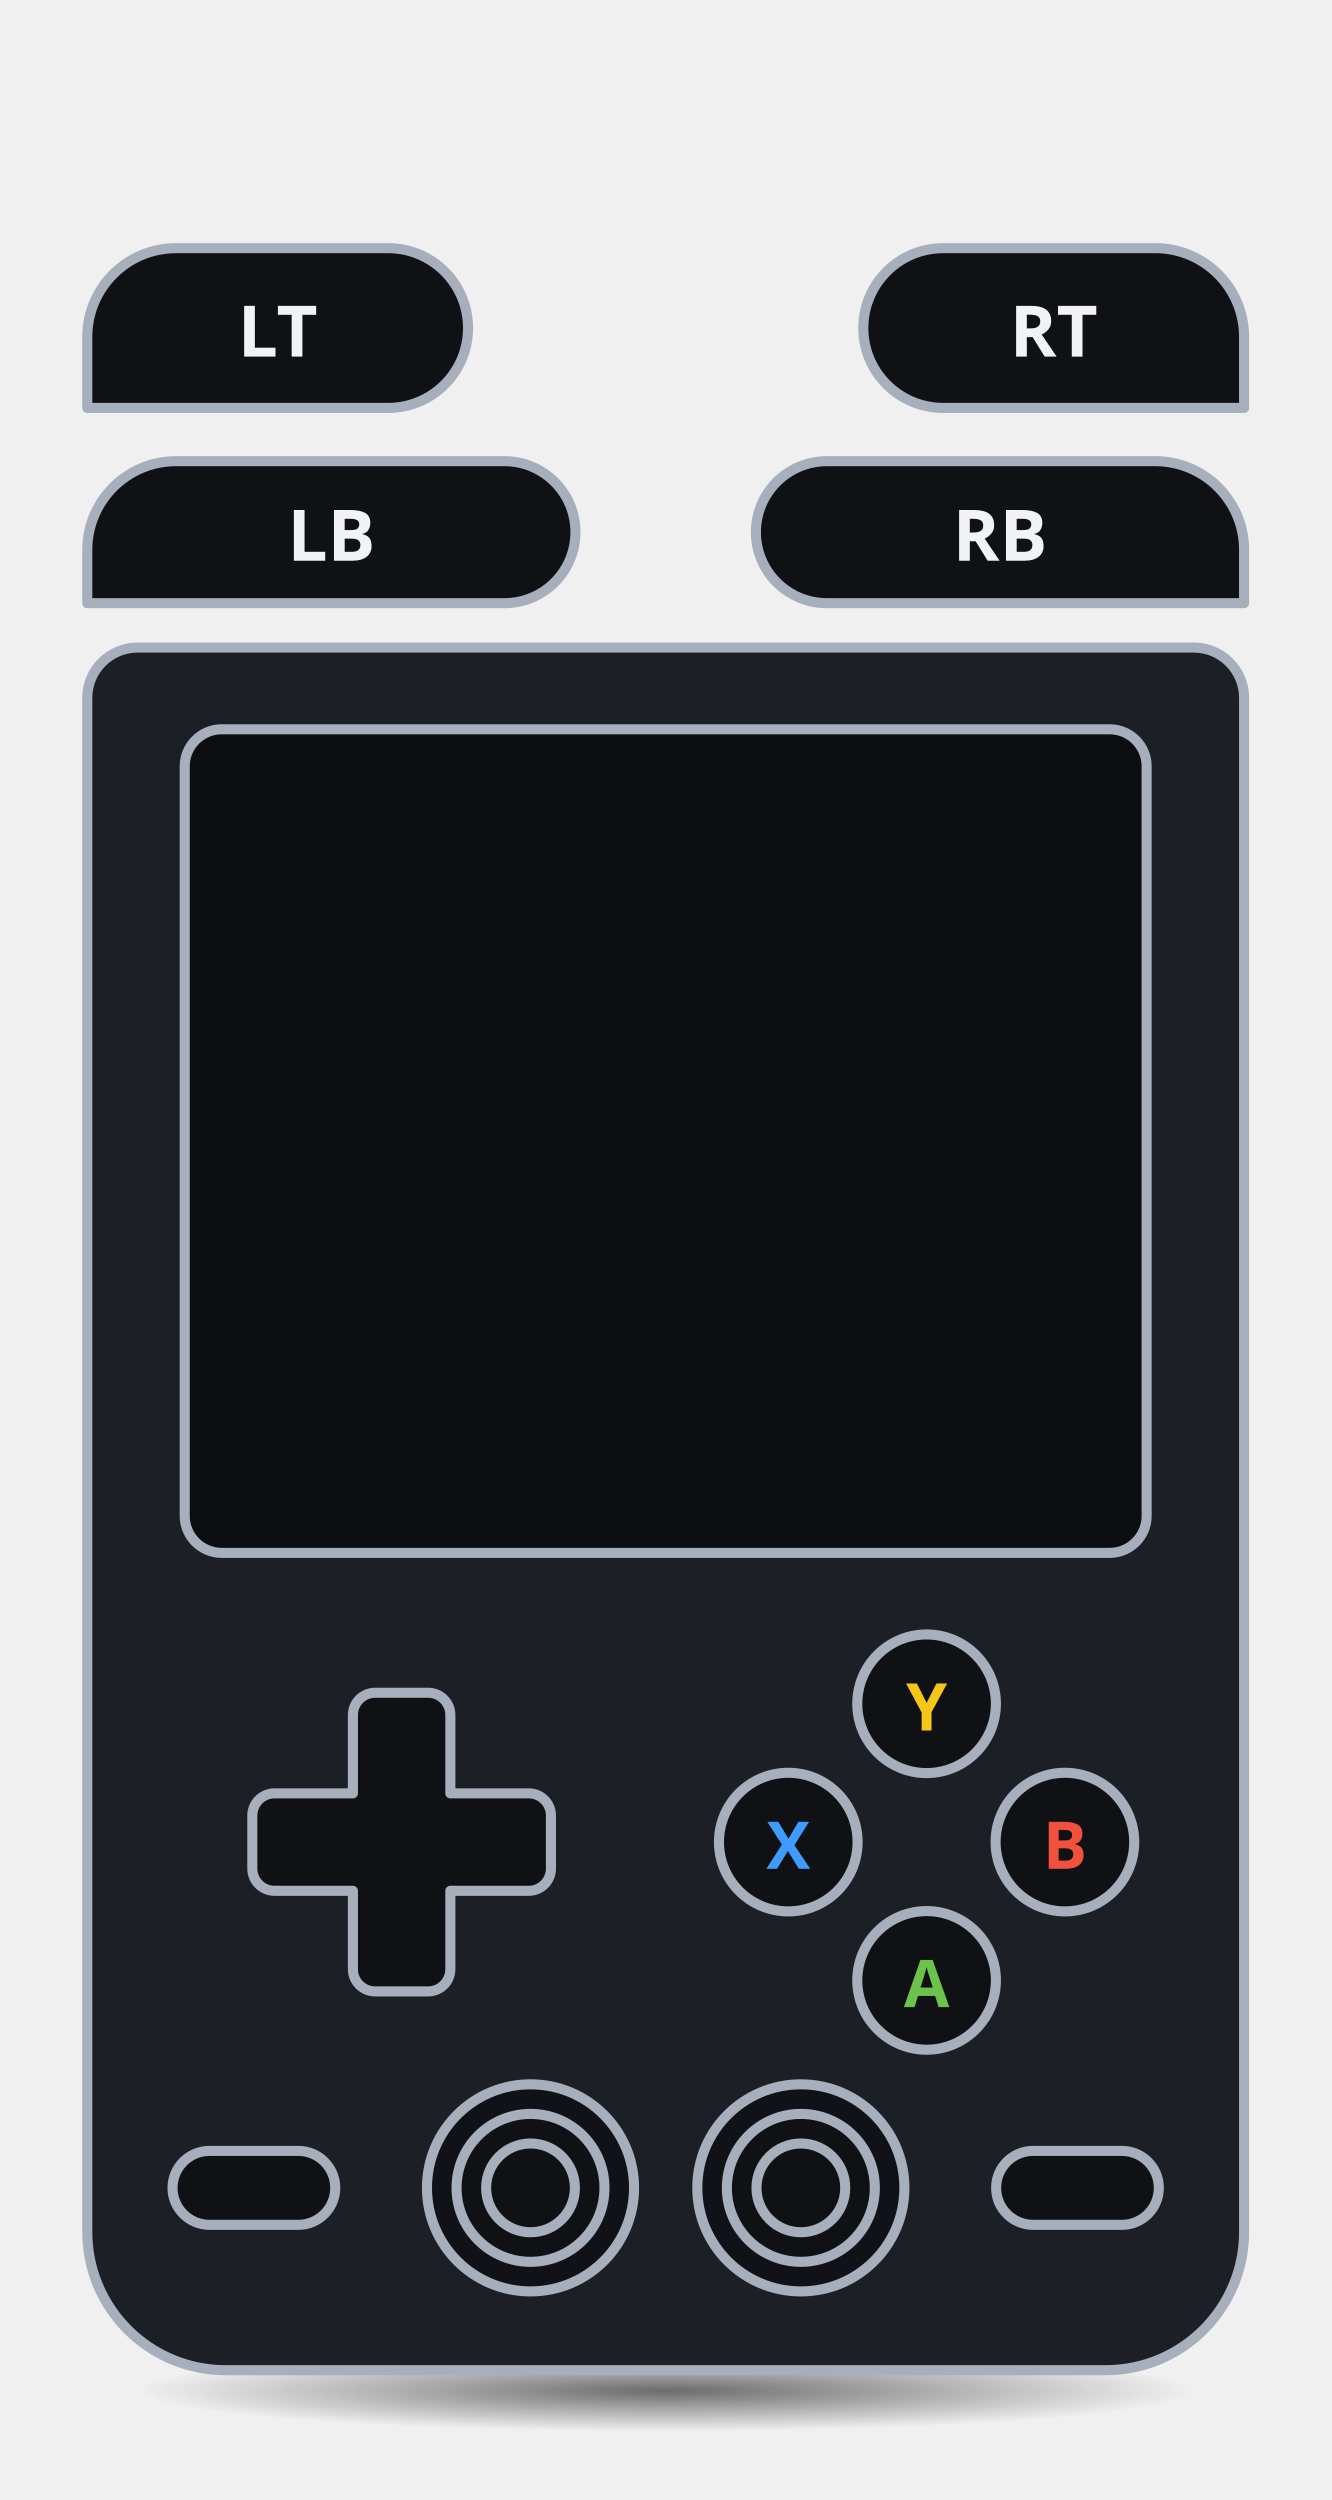
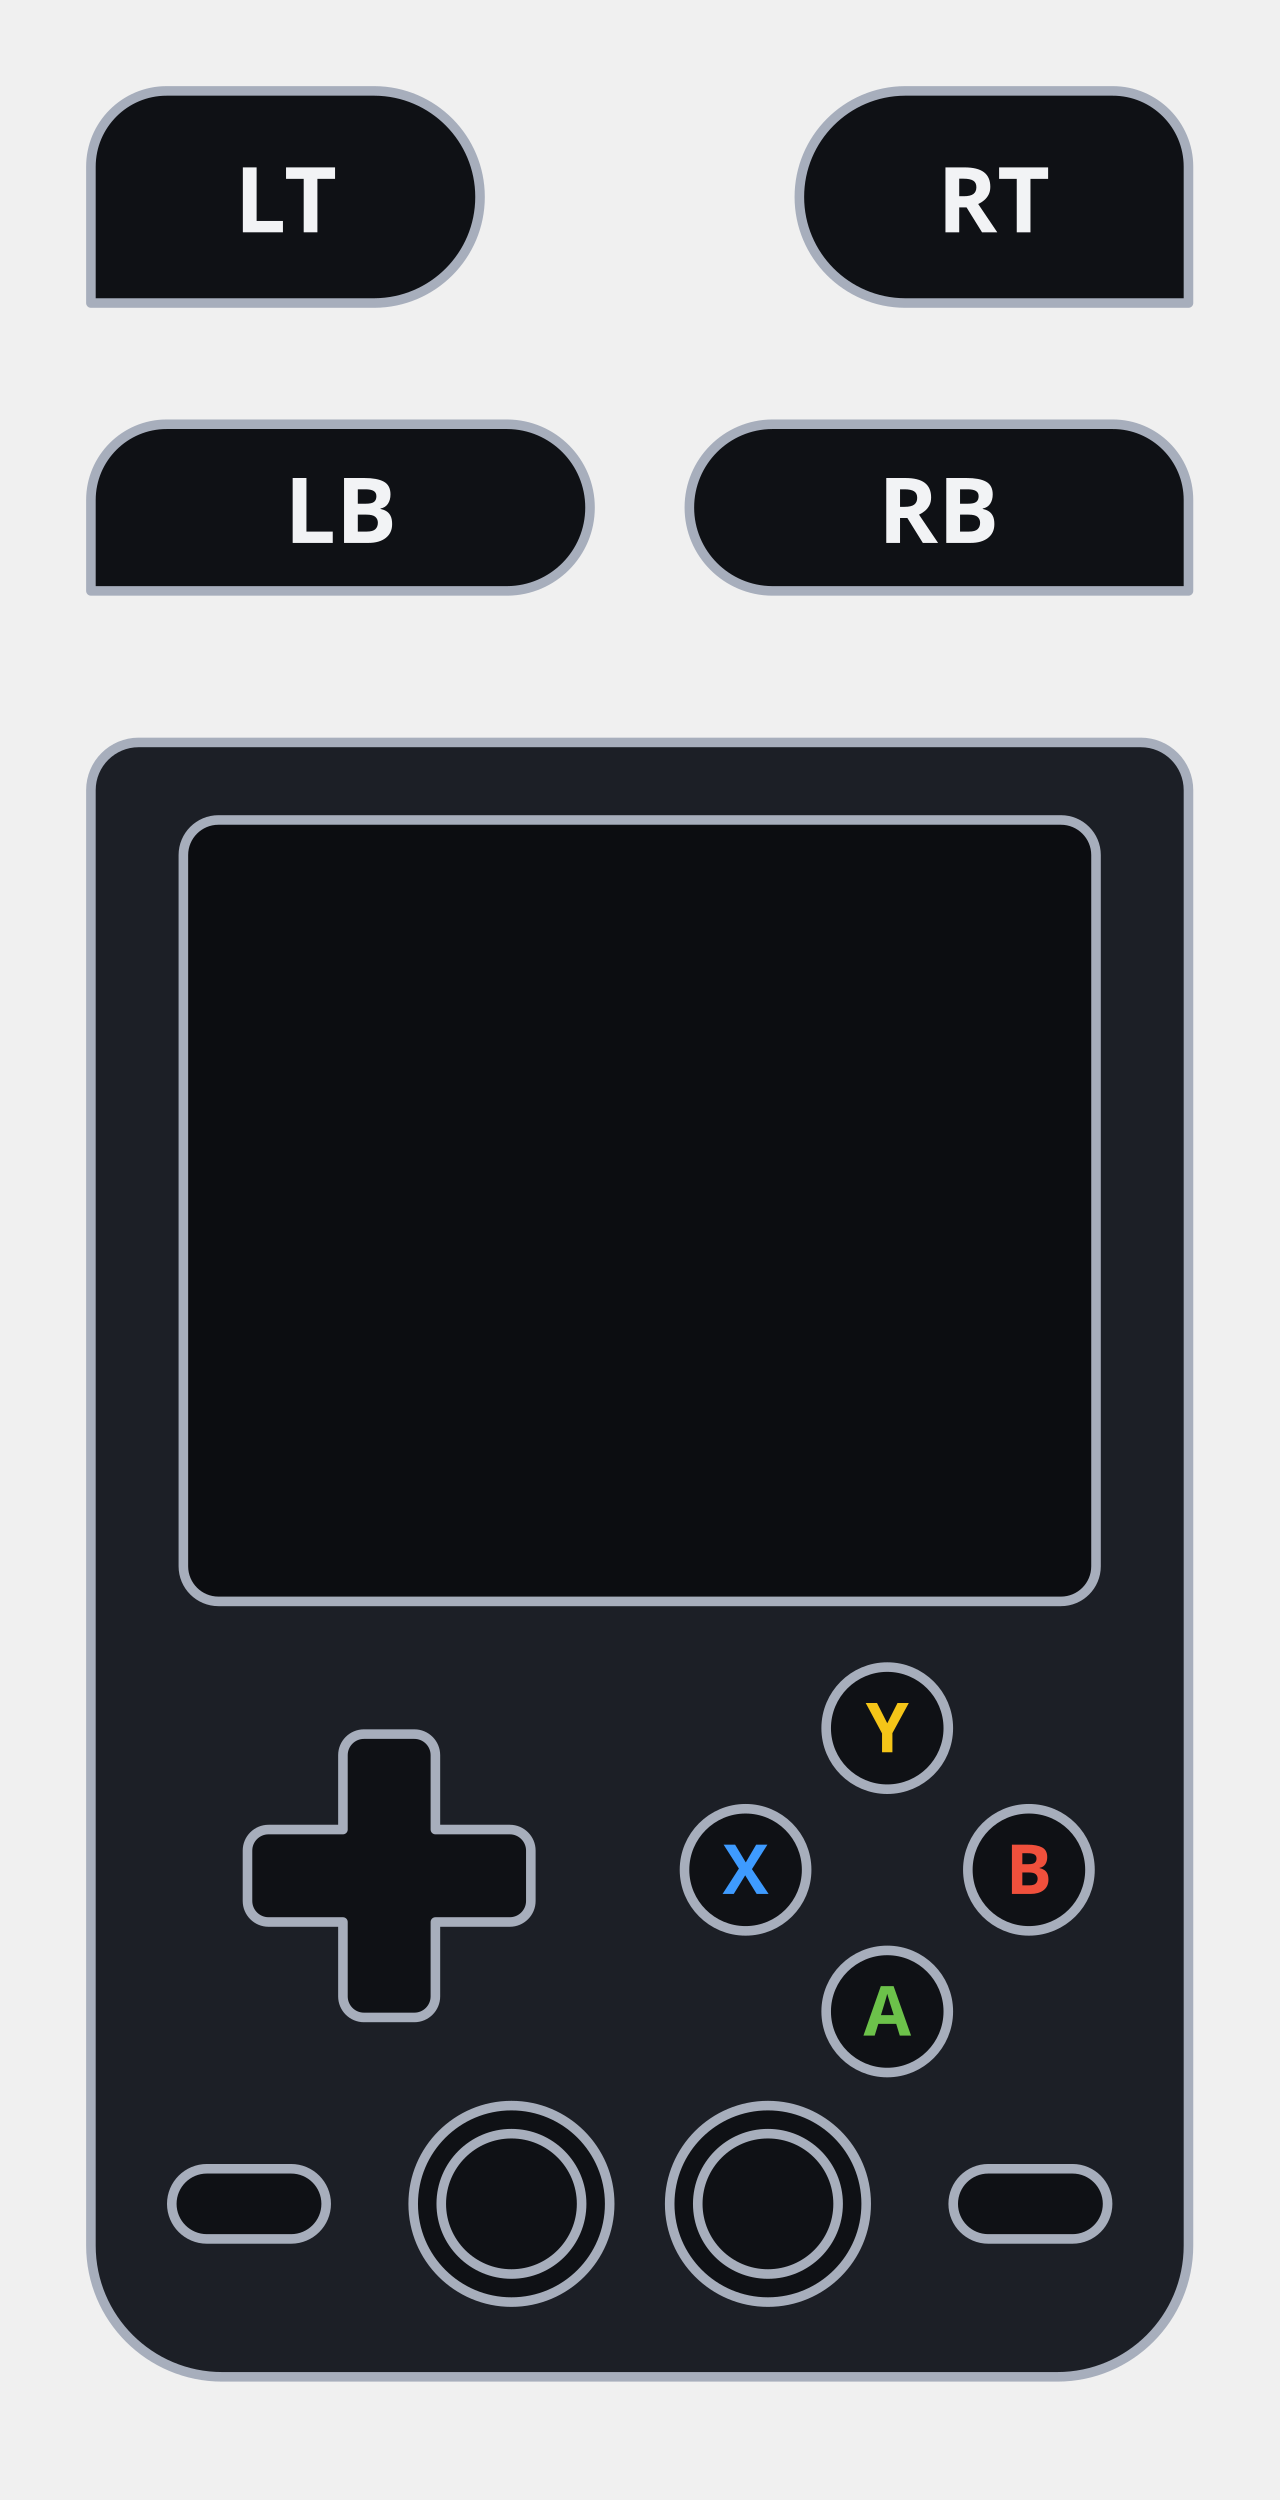
- <svg xmlns="http://www.w3.org/2000/svg" width="330" height="619.667" viewBox="0 -160 360 676" style="overflow:visible;display:block">
+ <svg xmlns="http://www.w3.org/2000/svg" width="334.232" height="653.113" viewBox="-2.309 -196.487 364.617 712.487" style="overflow:visible;display:block">
  <defs>
    <linearGradient id="pb" x1="0" y1="0" x2="0" y2="1">
      <stop offset="0" stop-color="#1C1F26" />
      <stop offset="1" stop-color="#1C1F26" />
    </linearGradient>
    <linearGradient id="rim" x1="0" y1="0" x2="0" y2="1">
-       <stop offset="0" stop-color="#fff" stop-opacity=".28" />
+       <stop offset="0" stop-color="#fff" stop-opacity=".16" />
      <stop offset=".35" stop-color="#fff" stop-opacity="0" />
    </linearGradient>
    <radialGradient id="floor">
      <stop offset="0" stop-color="#000" stop-opacity=".55" />
      <stop offset="1" stop-color="#000" stop-opacity="0" />
    </radialGradient>
  </defs>
-   <ellipse cx="180" cy="486.475" rx="143.98" ry="10.955" fill="url(#floor)" />
  <defs />
  <defs />
-   <path d="M37.2,15.1 H322.8 A13.6,13.6 0 0 1 336.4,28.7 V443.5 A37.4,37.4 0 0 1 299,480.9 H61 A37.4,37.4 0 0 1 23.6,443.5 V28.7 A13.6,13.6 0 0 1 37.2,15.1 Z" fill="url(#pb)" stroke="#A7AEBC" stroke-width="2.5" vector-effect="non-scaling-stroke" />
+   <path d="M37.2,15.1 H322.8 A13.6,13.6 0 0 1 336.4,28.7 V443.5 A37.4,37.4 0 0 1 299,480.9 H61 A37.4,37.4 0 0 1 23.6,443.5 V28.7 A13.6,13.6 0 0 1 37.2,15.1 Z" fill="#1C1F26" stroke="#A7AEBC" stroke-width="2.5" vector-effect="non-scaling-stroke" />
  <rect x="49.95" y="37.2" width="260.1" height="222.7" rx="10" fill="#0C0D11" stroke="#A7AEBC" stroke-width="2.5" vector-effect="non-scaling-stroke" />
-   <circle cx="143.45" cy="431.6" r="28" fill="#101218" stroke="#A7AEBC" stroke-width="2.5" vector-effect="non-scaling-stroke" />
+   <circle cx="143.45" cy="431.6" r="28" fill="#0F1115" stroke="#A7AEBC" stroke-width="2.5" vector-effect="non-scaling-stroke" />
  <mask id="LS_ring302m116" maskUnits="userSpaceOnUse" x="-5000" y="-5000" width="10000" height="10000">
    <rect x="-5000" y="-5000" width="10000" height="10000" fill="#fff" />
    <circle cx="143.45" cy="431.6" r="20" fill="#000" stroke="#000" stroke-width="7.636" stroke-linejoin="round" />
  </mask>
  <circle cx="143.45" cy="431.6" r="20" fill="none" stroke="#72D6E8" stroke-width="13.091" stroke-linejoin="round" mask="url(#LS_ring302m116)" class="hLS24" display="none" />
  <circle cx="143.45" cy="431.6" r="20" fill="#0F1115" stroke="#A7AEBC" stroke-width="2.5" vector-effect="non-scaling-stroke" class="p8x25" />
-   <circle cx="143.45" cy="431.6" r="12" fill="none" stroke="#A7AEBC" stroke-opacity="1" stroke-width="2.5" vector-effect="non-scaling-stroke" class="p8x26" />
-   <circle cx="216.55" cy="431.6" r="28" fill="#101218" stroke="#A7AEBC" stroke-width="2.5" vector-effect="non-scaling-stroke" />
+   <circle cx="216.55" cy="431.6" r="28" fill="#0F1115" stroke="#A7AEBC" stroke-width="2.5" vector-effect="non-scaling-stroke" />
  <mask id="RS_ring303m117" maskUnits="userSpaceOnUse" x="-5000" y="-5000" width="10000" height="10000">
    <rect x="-5000" y="-5000" width="10000" height="10000" fill="#fff" />
    <circle cx="216.55" cy="431.6" r="20" fill="#000" stroke="#000" stroke-width="7.636" stroke-linejoin="round" />
  </mask>
-   <circle cx="216.55" cy="431.6" r="20" fill="none" stroke="#72D6E8" stroke-width="13.091" stroke-linejoin="round" mask="url(#RS_ring303m117)" class="hRS27" display="none" />
-   <circle cx="216.55" cy="431.6" r="20" fill="#0F1115" stroke="#A7AEBC" stroke-width="2.5" vector-effect="non-scaling-stroke" class="p9x28" />
-   <circle cx="216.55" cy="431.6" r="12" fill="none" stroke="#A7AEBC" stroke-opacity="1" stroke-width="2.5" vector-effect="non-scaling-stroke" class="p9x29" />
+   <circle cx="216.55" cy="431.6" r="20" fill="none" stroke="#72D6E8" stroke-width="13.091" stroke-linejoin="round" mask="url(#RS_ring303m117)" class="hRS26" display="none" />
+   <circle cx="216.55" cy="431.6" r="20" fill="#0F1115" stroke="#A7AEBC" stroke-width="2.5" vector-effect="non-scaling-stroke" class="p9x27" />
  <clipPath id="dp261">
    <path d="M95.425,303.725 A6,6 0 0 1 101.425,297.725 H115.775 A6,6 0 0 1 121.775,303.725 V324.925 H142.975 A6,6 0 0 1 148.975,330.925 V345.275 A6,6 0 0 1 142.975,351.275 H121.775 V372.475 A6,6 0 0 1 115.775,378.475 H101.425 A6,6 0 0 1 95.425,372.475 V351.275 H74.225 A6,6 0 0 1 68.225,345.275 V330.925 A6,6 0 0 1 74.225,324.925 H95.425 Z" />
  </clipPath>
-   <path d="M95.425,303.725 A6,6 0 0 1 101.425,297.725 H115.775 A6,6 0 0 1 121.775,303.725 V324.925 H142.975 A6,6 0 0 1 148.975,330.925 V345.275 A6,6 0 0 1 142.975,351.275 H121.775 V372.475 A6,6 0 0 1 115.775,378.475 H101.425 A6,6 0 0 1 95.425,372.475 V351.275 H74.225 A6,6 0 0 1 68.225,345.275 V330.925 A6,6 0 0 1 74.225,324.925 H95.425 Z" fill="#0F1115" stroke="#A7AEBC" stroke-width="2.5" vector-effect="non-scaling-stroke" stroke-linejoin="round" class="hDup30" display="none" />
-   <rect x="95.425" y="297.725" width="26.35" height="27.2" fill="#72D6E8" clip-path="url(#dp261)" class="hDup31" display="none" />
-   <path d="M95.425,303.725 A6,6 0 0 1 101.425,297.725 H115.775 A6,6 0 0 1 121.775,303.725 V324.925 H142.975 A6,6 0 0 1 148.975,330.925 V345.275 A6,6 0 0 1 142.975,351.275 H121.775 V372.475 A6,6 0 0 1 115.775,378.475 H101.425 A6,6 0 0 1 95.425,372.475 V351.275 H74.225 A6,6 0 0 1 68.225,345.275 V330.925 A6,6 0 0 1 74.225,324.925 H95.425 Z" fill="#0F1115" stroke="#A7AEBC" stroke-width="2.5" vector-effect="non-scaling-stroke" stroke-linejoin="round" class="hDdown33" display="none" />
-   <rect x="95.425" y="351.275" width="26.35" height="27.2" fill="#72D6E8" clip-path="url(#dp261)" class="hDdown34" display="none" />
-   <path d="M95.425,303.725 A6,6 0 0 1 101.425,297.725 H115.775 A6,6 0 0 1 121.775,303.725 V324.925 H142.975 A6,6 0 0 1 148.975,330.925 V345.275 A6,6 0 0 1 142.975,351.275 H121.775 V372.475 A6,6 0 0 1 115.775,378.475 H101.425 A6,6 0 0 1 95.425,372.475 V351.275 H74.225 A6,6 0 0 1 68.225,345.275 V330.925 A6,6 0 0 1 74.225,324.925 H95.425 Z" fill="#0F1115" stroke="#A7AEBC" stroke-width="2.5" vector-effect="non-scaling-stroke" stroke-linejoin="round" class="hDleft36" display="none" />
-   <rect x="68.225" y="324.925" width="27.2" height="26.35" fill="#72D6E8" clip-path="url(#dp261)" class="hDleft37" display="none" />
-   <path d="M95.425,303.725 A6,6 0 0 1 101.425,297.725 H115.775 A6,6 0 0 1 121.775,303.725 V324.925 H142.975 A6,6 0 0 1 148.975,330.925 V345.275 A6,6 0 0 1 142.975,351.275 H121.775 V372.475 A6,6 0 0 1 115.775,378.475 H101.425 A6,6 0 0 1 95.425,372.475 V351.275 H74.225 A6,6 0 0 1 68.225,345.275 V330.925 A6,6 0 0 1 74.225,324.925 H95.425 Z" fill="#0F1115" stroke="#A7AEBC" stroke-width="2.5" vector-effect="non-scaling-stroke" stroke-linejoin="round" class="hDright39" display="none" />
-   <rect x="121.775" y="324.925" width="27.2" height="26.35" fill="#72D6E8" clip-path="url(#dp261)" class="hDright40" display="none" />
-   <path d="M95.425,303.725 A6,6 0 0 1 101.425,297.725 H115.775 A6,6 0 0 1 121.775,303.725 V324.925 H142.975 A6,6 0 0 1 148.975,330.925 V345.275 A6,6 0 0 1 142.975,351.275 H121.775 V372.475 A6,6 0 0 1 115.775,378.475 H101.425 A6,6 0 0 1 95.425,372.475 V351.275 H74.225 A6,6 0 0 1 68.225,345.275 V330.925 A6,6 0 0 1 74.225,324.925 H95.425 Z" fill="#0F1115" stroke="#A7AEBC" stroke-width="2.5" vector-effect="non-scaling-stroke" stroke-linejoin="round" class="p10x32" />
+   <path d="M95.425,303.725 A6,6 0 0 1 101.425,297.725 H115.775 A6,6 0 0 1 121.775,303.725 V324.925 H142.975 A6,6 0 0 1 148.975,330.925 V345.275 A6,6 0 0 1 142.975,351.275 H121.775 V372.475 A6,6 0 0 1 115.775,378.475 H101.425 A6,6 0 0 1 95.425,372.475 V351.275 H74.225 A6,6 0 0 1 68.225,345.275 V330.925 A6,6 0 0 1 74.225,324.925 H95.425 Z" fill="#0F1115" stroke="#A7AEBC" stroke-width="2.5" vector-effect="non-scaling-stroke" stroke-linejoin="round" class="hDup28" display="none" />
+   <rect x="95.425" y="297.725" width="26.35" height="27.2" fill="#72D6E8" clip-path="url(#dp261)" class="hDup29" display="none" />
+   <path d="M95.425,303.725 A6,6 0 0 1 101.425,297.725 H115.775 A6,6 0 0 1 121.775,303.725 V324.925 H142.975 A6,6 0 0 1 148.975,330.925 V345.275 A6,6 0 0 1 142.975,351.275 H121.775 V372.475 A6,6 0 0 1 115.775,378.475 H101.425 A6,6 0 0 1 95.425,372.475 V351.275 H74.225 A6,6 0 0 1 68.225,345.275 V330.925 A6,6 0 0 1 74.225,324.925 H95.425 Z" fill="#0F1115" stroke="#A7AEBC" stroke-width="2.5" vector-effect="non-scaling-stroke" stroke-linejoin="round" class="hDdown31" display="none" />
+   <rect x="95.425" y="351.275" width="26.35" height="27.2" fill="#72D6E8" clip-path="url(#dp261)" class="hDdown32" display="none" />
+   <path d="M95.425,303.725 A6,6 0 0 1 101.425,297.725 H115.775 A6,6 0 0 1 121.775,303.725 V324.925 H142.975 A6,6 0 0 1 148.975,330.925 V345.275 A6,6 0 0 1 142.975,351.275 H121.775 V372.475 A6,6 0 0 1 115.775,378.475 H101.425 A6,6 0 0 1 95.425,372.475 V351.275 H74.225 A6,6 0 0 1 68.225,345.275 V330.925 A6,6 0 0 1 74.225,324.925 H95.425 Z" fill="#0F1115" stroke="#A7AEBC" stroke-width="2.5" vector-effect="non-scaling-stroke" stroke-linejoin="round" class="hDleft34" display="none" />
+   <rect x="68.225" y="324.925" width="27.2" height="26.35" fill="#72D6E8" clip-path="url(#dp261)" class="hDleft35" display="none" />
+   <path d="M95.425,303.725 A6,6 0 0 1 101.425,297.725 H115.775 A6,6 0 0 1 121.775,303.725 V324.925 H142.975 A6,6 0 0 1 148.975,330.925 V345.275 A6,6 0 0 1 142.975,351.275 H121.775 V372.475 A6,6 0 0 1 115.775,378.475 H101.425 A6,6 0 0 1 95.425,372.475 V351.275 H74.225 A6,6 0 0 1 68.225,345.275 V330.925 A6,6 0 0 1 74.225,324.925 H95.425 Z" fill="#0F1115" stroke="#A7AEBC" stroke-width="2.5" vector-effect="non-scaling-stroke" stroke-linejoin="round" class="hDright37" display="none" />
+   <rect x="121.775" y="324.925" width="27.2" height="26.35" fill="#72D6E8" clip-path="url(#dp261)" class="hDright38" display="none" />
+   <path d="M95.425,303.725 A6,6 0 0 1 101.425,297.725 H115.775 A6,6 0 0 1 121.775,303.725 V324.925 H142.975 A6,6 0 0 1 148.975,330.925 V345.275 A6,6 0 0 1 142.975,351.275 H121.775 V372.475 A6,6 0 0 1 115.775,378.475 H101.425 A6,6 0 0 1 95.425,372.475 V351.275 H74.225 A6,6 0 0 1 68.225,345.275 V330.925 A6,6 0 0 1 74.225,324.925 H95.425 Z" fill="#0F1115" stroke="#A7AEBC" stroke-width="2.5" vector-effect="non-scaling-stroke" stroke-linejoin="round" class="p10x30" />
  <mask id="Y_ring297m111" maskUnits="userSpaceOnUse" x="-5000" y="-5000" width="10000" height="10000">
    <rect x="-5000" y="-5000" width="10000" height="10000" fill="#fff" />
-     <circle cx="250.55" cy="300.7" r="18.742" fill="#000" stroke="#000" stroke-width="7.636" stroke-linejoin="round" />
+     <circle cx="250.55" cy="296.025" r="17.404" fill="#000" stroke="#000" stroke-width="7.636" stroke-linejoin="round" />
  </mask>
-   <circle cx="250.55" cy="300.7" r="18.742" fill="none" stroke="#72D6E8" stroke-width="13.091" stroke-linejoin="round" mask="url(#Y_ring297m111)" class="hY9" display="none" />
-   <circle cx="250.55" cy="300.7" r="18.742" fill="#0F1115" stroke="#A7AEBC" stroke-width="2.5" vector-effect="non-scaling-stroke" class="p3x10" />
-   <text x="250.55" y="301.7" fill="#F5C518" font-family="sans-serif" font-weight="700" font-size="17.805" text-anchor="middle" class="p3x11" dy="6.23">Y</text>
+   <circle cx="250.55" cy="296.025" r="17.404" fill="none" stroke="#72D6E8" stroke-width="13.091" stroke-linejoin="round" mask="url(#Y_ring297m111)" class="hY9" display="none" />
+   <circle cx="250.55" cy="296.025" r="17.404" fill="#0F1115" stroke="#A7AEBC" stroke-width="2.5" vector-effect="non-scaling-stroke" class="p3x10" />
+   <text x="250.55" y="296.025" fill="#F5C518" font-family="sans-serif" font-weight="700" font-size="19.666" text-anchor="middle" class="p3x11" dy="6.88">Y</text>
  <mask id="X_ring296m110" maskUnits="userSpaceOnUse" x="-5000" y="-5000" width="10000" height="10000">
    <rect x="-5000" y="-5000" width="10000" height="10000" fill="#fff" />
-     <circle cx="213.15" cy="338.1" r="18.742" fill="#000" stroke="#000" stroke-width="7.636" stroke-linejoin="round" />
+     <circle cx="210.175" cy="336.4" r="17.404" fill="#000" stroke="#000" stroke-width="7.636" stroke-linejoin="round" />
  </mask>
-   <circle cx="213.15" cy="338.1" r="18.742" fill="none" stroke="#72D6E8" stroke-width="13.091" stroke-linejoin="round" mask="url(#X_ring296m110)" class="hX6" display="none" />
-   <circle cx="213.15" cy="338.1" r="18.742" fill="#0F1115" stroke="#A7AEBC" stroke-width="2.5" vector-effect="non-scaling-stroke" class="p2x7" />
-   <text x="213.15" y="339.1" fill="#3E9BFF" font-family="sans-serif" font-weight="700" font-size="17.805" text-anchor="middle" class="p2x8" dy="6.23">X</text>
+   <circle cx="210.175" cy="336.4" r="17.404" fill="none" stroke="#72D6E8" stroke-width="13.091" stroke-linejoin="round" mask="url(#X_ring296m110)" class="hX6" display="none" />
+   <circle cx="210.175" cy="336.4" r="17.404" fill="#0F1115" stroke="#A7AEBC" stroke-width="2.5" vector-effect="non-scaling-stroke" class="p2x7" />
+   <text x="210.175" y="336.4" fill="#3E9BFF" font-family="sans-serif" font-weight="700" font-size="19.666" text-anchor="middle" class="p2x8" dy="6.88">X</text>
  <mask id="B_ring295m109" maskUnits="userSpaceOnUse" x="-5000" y="-5000" width="10000" height="10000">
    <rect x="-5000" y="-5000" width="10000" height="10000" fill="#fff" />
-     <circle cx="287.95" cy="338.1" r="18.742" fill="#000" stroke="#000" stroke-width="7.636" stroke-linejoin="round" />
+     <circle cx="290.925" cy="336.4" r="17.404" fill="#000" stroke="#000" stroke-width="7.636" stroke-linejoin="round" />
  </mask>
-   <circle cx="287.95" cy="338.1" r="18.742" fill="none" stroke="#72D6E8" stroke-width="13.091" stroke-linejoin="round" mask="url(#B_ring295m109)" class="hB3" display="none" />
-   <circle cx="287.95" cy="338.1" r="18.742" fill="#0F1115" stroke="#A7AEBC" stroke-width="2.5" vector-effect="non-scaling-stroke" class="p1x4" />
-   <text x="287.95" y="339.1" fill="#F0503C" font-family="sans-serif" font-weight="700" font-size="17.805" text-anchor="middle" class="p1x5" dy="6.23">B</text>
+   <circle cx="290.925" cy="336.4" r="17.404" fill="none" stroke="#72D6E8" stroke-width="13.091" stroke-linejoin="round" mask="url(#B_ring295m109)" class="hB3" display="none" />
+   <circle cx="290.925" cy="336.4" r="17.404" fill="#0F1115" stroke="#A7AEBC" stroke-width="2.5" vector-effect="non-scaling-stroke" class="p1x4" />
+   <text x="290.925" y="336.4" fill="#F0503C" font-family="sans-serif" font-weight="700" font-size="19.666" text-anchor="middle" class="p1x5" dy="6.88">B</text>
  <mask id="A_ring294m108" maskUnits="userSpaceOnUse" x="-5000" y="-5000" width="10000" height="10000">
    <rect x="-5000" y="-5000" width="10000" height="10000" fill="#fff" />
-     <circle cx="250.55" cy="375.5" r="18.742" fill="#000" stroke="#000" stroke-width="7.636" stroke-linejoin="round" />
+     <circle cx="250.55" cy="376.775" r="17.404" fill="#000" stroke="#000" stroke-width="7.636" stroke-linejoin="round" />
  </mask>
-   <circle cx="250.55" cy="375.5" r="18.742" fill="none" stroke="#72D6E8" stroke-width="13.091" stroke-linejoin="round" mask="url(#A_ring294m108)" class="hA0" display="none" />
-   <circle cx="250.55" cy="375.5" r="18.742" fill="#0F1115" stroke="#A7AEBC" stroke-width="2.5" vector-effect="non-scaling-stroke" class="p0x1" />
-   <text x="250.55" y="376.5" fill="#6CC24A" font-family="sans-serif" font-weight="700" font-size="17.805" text-anchor="middle" class="p0x2" dy="6.23">A</text>
+   <circle cx="250.55" cy="376.775" r="17.404" fill="none" stroke="#72D6E8" stroke-width="13.091" stroke-linejoin="round" mask="url(#A_ring294m108)" class="hA0" display="none" />
+   <circle cx="250.55" cy="376.775" r="17.404" fill="#0F1115" stroke="#A7AEBC" stroke-width="2.5" vector-effect="non-scaling-stroke" class="p0x1" />
+   <text x="250.55" y="376.775" fill="#6CC24A" font-family="sans-serif" font-weight="700" font-size="19.666" text-anchor="middle" class="p0x2" dy="6.88">A</text>
  <mask id="SELECT_ring309m119" maskUnits="userSpaceOnUse" x="-5000" y="-5000" width="10000" height="10000">
    <rect x="-5000" y="-5000" width="10000" height="10000" fill="#fff" />
    <rect x="46.65" y="421.6" width="44" height="20" rx="10" fill="#000" stroke="#000" stroke-width="7.636" stroke-linejoin="round" />
  </mask>
-   <rect x="46.65" y="421.6" width="44" height="20" rx="10" fill="none" stroke="#72D6E8" stroke-width="13.091" stroke-linejoin="round" mask="url(#SELECT_ring309m119)" class="hSELECT44" display="none" />
-   <rect x="46.65" y="421.6" width="44" height="20" rx="10" fill="#0F1115" stroke="#A7AEBC" stroke-width="2.5" vector-effect="non-scaling-stroke" class="p15x45" />
+   <rect x="46.65" y="421.6" width="44" height="20" rx="10" fill="none" stroke="#72D6E8" stroke-width="13.091" stroke-linejoin="round" mask="url(#SELECT_ring309m119)" class="hSELECT42" display="none" />
+   <rect x="46.65" y="421.6" width="44" height="20" rx="10" fill="#0F1115" stroke="#A7AEBC" stroke-width="2.5" vector-effect="non-scaling-stroke" class="p15x43" />
  <mask id="START_ring308m118" maskUnits="userSpaceOnUse" x="-5000" y="-5000" width="10000" height="10000">
    <rect x="-5000" y="-5000" width="10000" height="10000" fill="#fff" />
    <rect x="269.35" y="421.6" width="44" height="20" rx="10" fill="#000" stroke="#000" stroke-width="7.636" stroke-linejoin="round" />
  </mask>
-   <rect x="269.35" y="421.6" width="44" height="20" rx="10" fill="none" stroke="#72D6E8" stroke-width="13.091" stroke-linejoin="round" mask="url(#START_ring308m118)" class="hSTART42" display="none" />
-   <rect x="269.35" y="421.6" width="44" height="20" rx="10" fill="#0F1115" stroke="#A7AEBC" stroke-width="2.5" vector-effect="non-scaling-stroke" class="p14x43" />
+   <rect x="269.35" y="421.6" width="44" height="20" rx="10" fill="none" stroke="#72D6E8" stroke-width="13.091" stroke-linejoin="round" mask="url(#START_ring308m118)" class="hSTART40" display="none" />
+   <rect x="269.35" y="421.6" width="44" height="20" rx="10" fill="#0F1115" stroke="#A7AEBC" stroke-width="2.5" vector-effect="non-scaling-stroke" class="p14x41" />
  <mask id="LB_ring298m112" maskUnits="userSpaceOnUse" x="-5000" y="-5000" width="10000" height="10000">
    <rect x="-5000" y="-5000" width="10000" height="10000" fill="#fff" />
-     <path d="M23.6,3.1 V-11.3 A24,24 0 0 1 47.6,-35.3 H136.4 A19.2,19.2 0 0 1 136.4,3.1 Z" fill="#000" stroke="#000" stroke-width="7.636" stroke-linejoin="round" />
+     <path d="M23.6,-28.081 V-53.99 A21.591,21.591 0 0 1 45.191,-75.58 H142.25 A23.75,23.75 0 0 1 142.25,-28.081 Z" fill="#000" stroke="#000" stroke-width="7.636" stroke-linejoin="round" />
  </mask>
-   <path d="M23.6,3.1 V-11.3 A24,24 0 0 1 47.6,-35.3 H136.4 A19.2,19.2 0 0 1 136.4,3.1 Z" fill="none" stroke="#72D6E8" stroke-width="13.091" stroke-linejoin="round" mask="url(#LB_ring298m112)" class="hLB12" display="none" />
-   <path d="M23.6,3.1 V-11.3 A24,24 0 0 1 47.6,-35.3 H136.4 A19.2,19.2 0 0 1 136.4,3.1 Z" fill="#0F1115" stroke="#A7AEBC" stroke-width="2.5" vector-effect="non-scaling-stroke" stroke-linejoin="round" class="p4x13" />
-   <text x="89.6" y="-15.1" fill="#F2F3F5" font-family="sans-serif" font-weight="700" font-size="19.2" text-anchor="middle" class="p4x14" dy="6.72">LB</text>
+   <path d="M23.6,-28.081 V-53.99 A21.591,21.591 0 0 1 45.191,-75.58 H142.25 A23.75,23.75 0 0 1 142.25,-28.081 Z" fill="none" stroke="#72D6E8" stroke-width="13.091" stroke-linejoin="round" mask="url(#LB_ring298m112)" class="hLB12" display="none" />
+   <path d="M23.6,-28.081 V-53.99 A21.591,21.591 0 0 1 45.191,-75.58 H142.25 A23.75,23.75 0 0 1 142.25,-28.081 Z" fill="#0F1115" stroke="#A7AEBC" stroke-width="2.5" vector-effect="non-scaling-stroke" stroke-linejoin="round" class="p4x13" />
+   <text x="94.8" y="-50.831" fill="#F2F3F5" font-family="sans-serif" font-weight="700" font-size="25.909" text-anchor="middle" class="p4x14" dy="9.07">LB</text>
  <mask id="LT_ring300m114" maskUnits="userSpaceOnUse" x="-5000" y="-5000" width="10000" height="10000">
    <rect x="-5000" y="-5000" width="10000" height="10000" fill="#fff" />
-     <path d="M23.6,-49.7 V-68.9 A24,24 0 0 1 47.6,-92.9 H104.96 A21.6,21.6 0 0 1 104.96,-49.7 Z" fill="#000" stroke="#000" stroke-width="7.636" stroke-linejoin="round" />
+     <path d="M23.6,-110.125 V-148.988 A21.591,21.591 0 0 1 45.191,-170.578 H104.445 A30.227,30.227 0 0 1 104.445,-110.125 Z" fill="#000" stroke="#000" stroke-width="7.636" stroke-linejoin="round" />
  </mask>
-   <path d="M23.6,-49.7 V-68.9 A24,24 0 0 1 47.6,-92.9 H104.96 A21.6,21.6 0 0 1 104.96,-49.7 Z" fill="none" stroke="#72D6E8" stroke-width="13.091" stroke-linejoin="round" mask="url(#LT_ring300m114)" class="hLT18" display="none" />
-   <path d="M23.6,-49.7 V-68.9 A24,24 0 0 1 47.6,-92.9 H104.96 A21.6,21.6 0 0 1 104.96,-49.7 Z" fill="#0F1115" stroke="#A7AEBC" stroke-width="2.5" vector-effect="non-scaling-stroke" stroke-linejoin="round" class="p6x19" />
-   <text x="75.08" y="-70.3" fill="#F2F3F5" font-family="sans-serif" font-weight="700" font-size="19.2" text-anchor="middle" class="p6x20" dy="6.72">LT</text>
+   <path d="M23.6,-110.125 V-148.988 A21.591,21.591 0 0 1 45.191,-170.578 H104.445 A30.227,30.227 0 0 1 104.445,-110.125 Z" fill="none" stroke="#72D6E8" stroke-width="13.091" stroke-linejoin="round" mask="url(#LT_ring300m114)" class="hLT18" display="none" />
+   <path d="M23.6,-110.125 V-148.988 A21.591,21.591 0 0 1 45.191,-170.578 H104.445 A30.227,30.227 0 0 1 104.445,-110.125 Z" fill="#0F1115" stroke="#A7AEBC" stroke-width="2.5" vector-effect="non-scaling-stroke" stroke-linejoin="round" class="p6x19" />
+   <text x="79.136" y="-139.352" fill="#F2F3F5" font-family="sans-serif" font-weight="700" font-size="25.909" text-anchor="middle" class="p6x20" dy="9.07">LT</text>
  <mask id="RB_ring299m113" maskUnits="userSpaceOnUse" x="-5000" y="-5000" width="10000" height="10000">
    <rect x="-5000" y="-5000" width="10000" height="10000" fill="#fff" />
-     <path d="M336.4,3.1 V-11.3 A24,24 0 0 0 312.4,-35.3 H223.6 A19.2,19.2 0 0 0 223.6,3.1 Z" fill="#000" stroke="#000" stroke-width="7.636" stroke-linejoin="round" />
+     <path d="M336.4,-28.081 V-53.99 A21.591,21.591 0 0 0 314.809,-75.58 H217.75 A23.75,23.75 0 0 0 217.75,-28.081 Z" fill="#000" stroke="#000" stroke-width="7.636" stroke-linejoin="round" />
  </mask>
-   <path d="M336.4,3.1 V-11.3 A24,24 0 0 0 312.4,-35.3 H223.6 A19.2,19.2 0 0 0 223.6,3.1 Z" fill="none" stroke="#72D6E8" stroke-width="13.091" stroke-linejoin="round" mask="url(#RB_ring299m113)" class="hRB15" display="none" />
-   <path d="M336.4,3.1 V-11.3 A24,24 0 0 0 312.4,-35.3 H223.6 A19.2,19.2 0 0 0 223.6,3.1 Z" fill="#0F1115" stroke="#A7AEBC" stroke-width="2.5" vector-effect="non-scaling-stroke" stroke-linejoin="round" class="p5x16" />
-   <text x="270.4" y="-15.1" fill="#F2F3F5" font-family="sans-serif" font-weight="700" font-size="19.2" text-anchor="middle" class="p5x17" dy="6.72">RB</text>
+   <path d="M336.4,-28.081 V-53.99 A21.591,21.591 0 0 0 314.809,-75.58 H217.75 A23.75,23.75 0 0 0 217.75,-28.081 Z" fill="none" stroke="#72D6E8" stroke-width="13.091" stroke-linejoin="round" mask="url(#RB_ring299m113)" class="hRB15" display="none" />
+   <path d="M336.4,-28.081 V-53.99 A21.591,21.591 0 0 0 314.809,-75.58 H217.75 A23.75,23.75 0 0 0 217.75,-28.081 Z" fill="#0F1115" stroke="#A7AEBC" stroke-width="2.5" vector-effect="non-scaling-stroke" stroke-linejoin="round" class="p5x16" />
+   <text x="265.2" y="-50.831" fill="#F2F3F5" font-family="sans-serif" font-weight="700" font-size="25.909" text-anchor="middle" class="p5x17" dy="9.07">RB</text>
  <mask id="RT_ring301m115" maskUnits="userSpaceOnUse" x="-5000" y="-5000" width="10000" height="10000">
    <rect x="-5000" y="-5000" width="10000" height="10000" fill="#fff" />
-     <path d="M336.4,-49.7 V-68.9 A24,24 0 0 0 312.4,-92.9 H255.04 A21.6,21.6 0 0 0 255.04,-49.7 Z" fill="#000" stroke="#000" stroke-width="7.636" stroke-linejoin="round" />
+     <path d="M336.4,-110.125 V-148.988 A21.591,21.591 0 0 0 314.809,-170.578 H255.555 A30.227,30.227 0 0 0 255.555,-110.125 Z" fill="#000" stroke="#000" stroke-width="7.636" stroke-linejoin="round" />
  </mask>
-   <path d="M336.4,-49.7 V-68.9 A24,24 0 0 0 312.4,-92.9 H255.04 A21.6,21.6 0 0 0 255.04,-49.7 Z" fill="none" stroke="#72D6E8" stroke-width="13.091" stroke-linejoin="round" mask="url(#RT_ring301m115)" class="hRT21" display="none" />
-   <path d="M336.4,-49.7 V-68.9 A24,24 0 0 0 312.4,-92.9 H255.04 A21.6,21.6 0 0 0 255.04,-49.7 Z" fill="#0F1115" stroke="#A7AEBC" stroke-width="2.5" vector-effect="non-scaling-stroke" stroke-linejoin="round" class="p7x22" />
-   <text x="284.92" y="-70.3" fill="#F2F3F5" font-family="sans-serif" font-weight="700" font-size="19.2" text-anchor="middle" class="p7x23" dy="6.72">RT</text>
+   <path d="M336.4,-110.125 V-148.988 A21.591,21.591 0 0 0 314.809,-170.578 H255.555 A30.227,30.227 0 0 0 255.555,-110.125 Z" fill="none" stroke="#72D6E8" stroke-width="13.091" stroke-linejoin="round" mask="url(#RT_ring301m115)" class="hRT21" display="none" />
+   <path d="M336.4,-110.125 V-148.988 A21.591,21.591 0 0 0 314.809,-170.578 H255.555 A30.227,30.227 0 0 0 255.555,-110.125 Z" fill="#0F1115" stroke="#A7AEBC" stroke-width="2.5" vector-effect="non-scaling-stroke" stroke-linejoin="round" class="p7x22" />
+   <text x="280.864" y="-139.352" fill="#F2F3F5" font-family="sans-serif" font-weight="700" font-size="25.909" text-anchor="middle" class="p7x23" dy="9.07">RT</text>
</svg>
